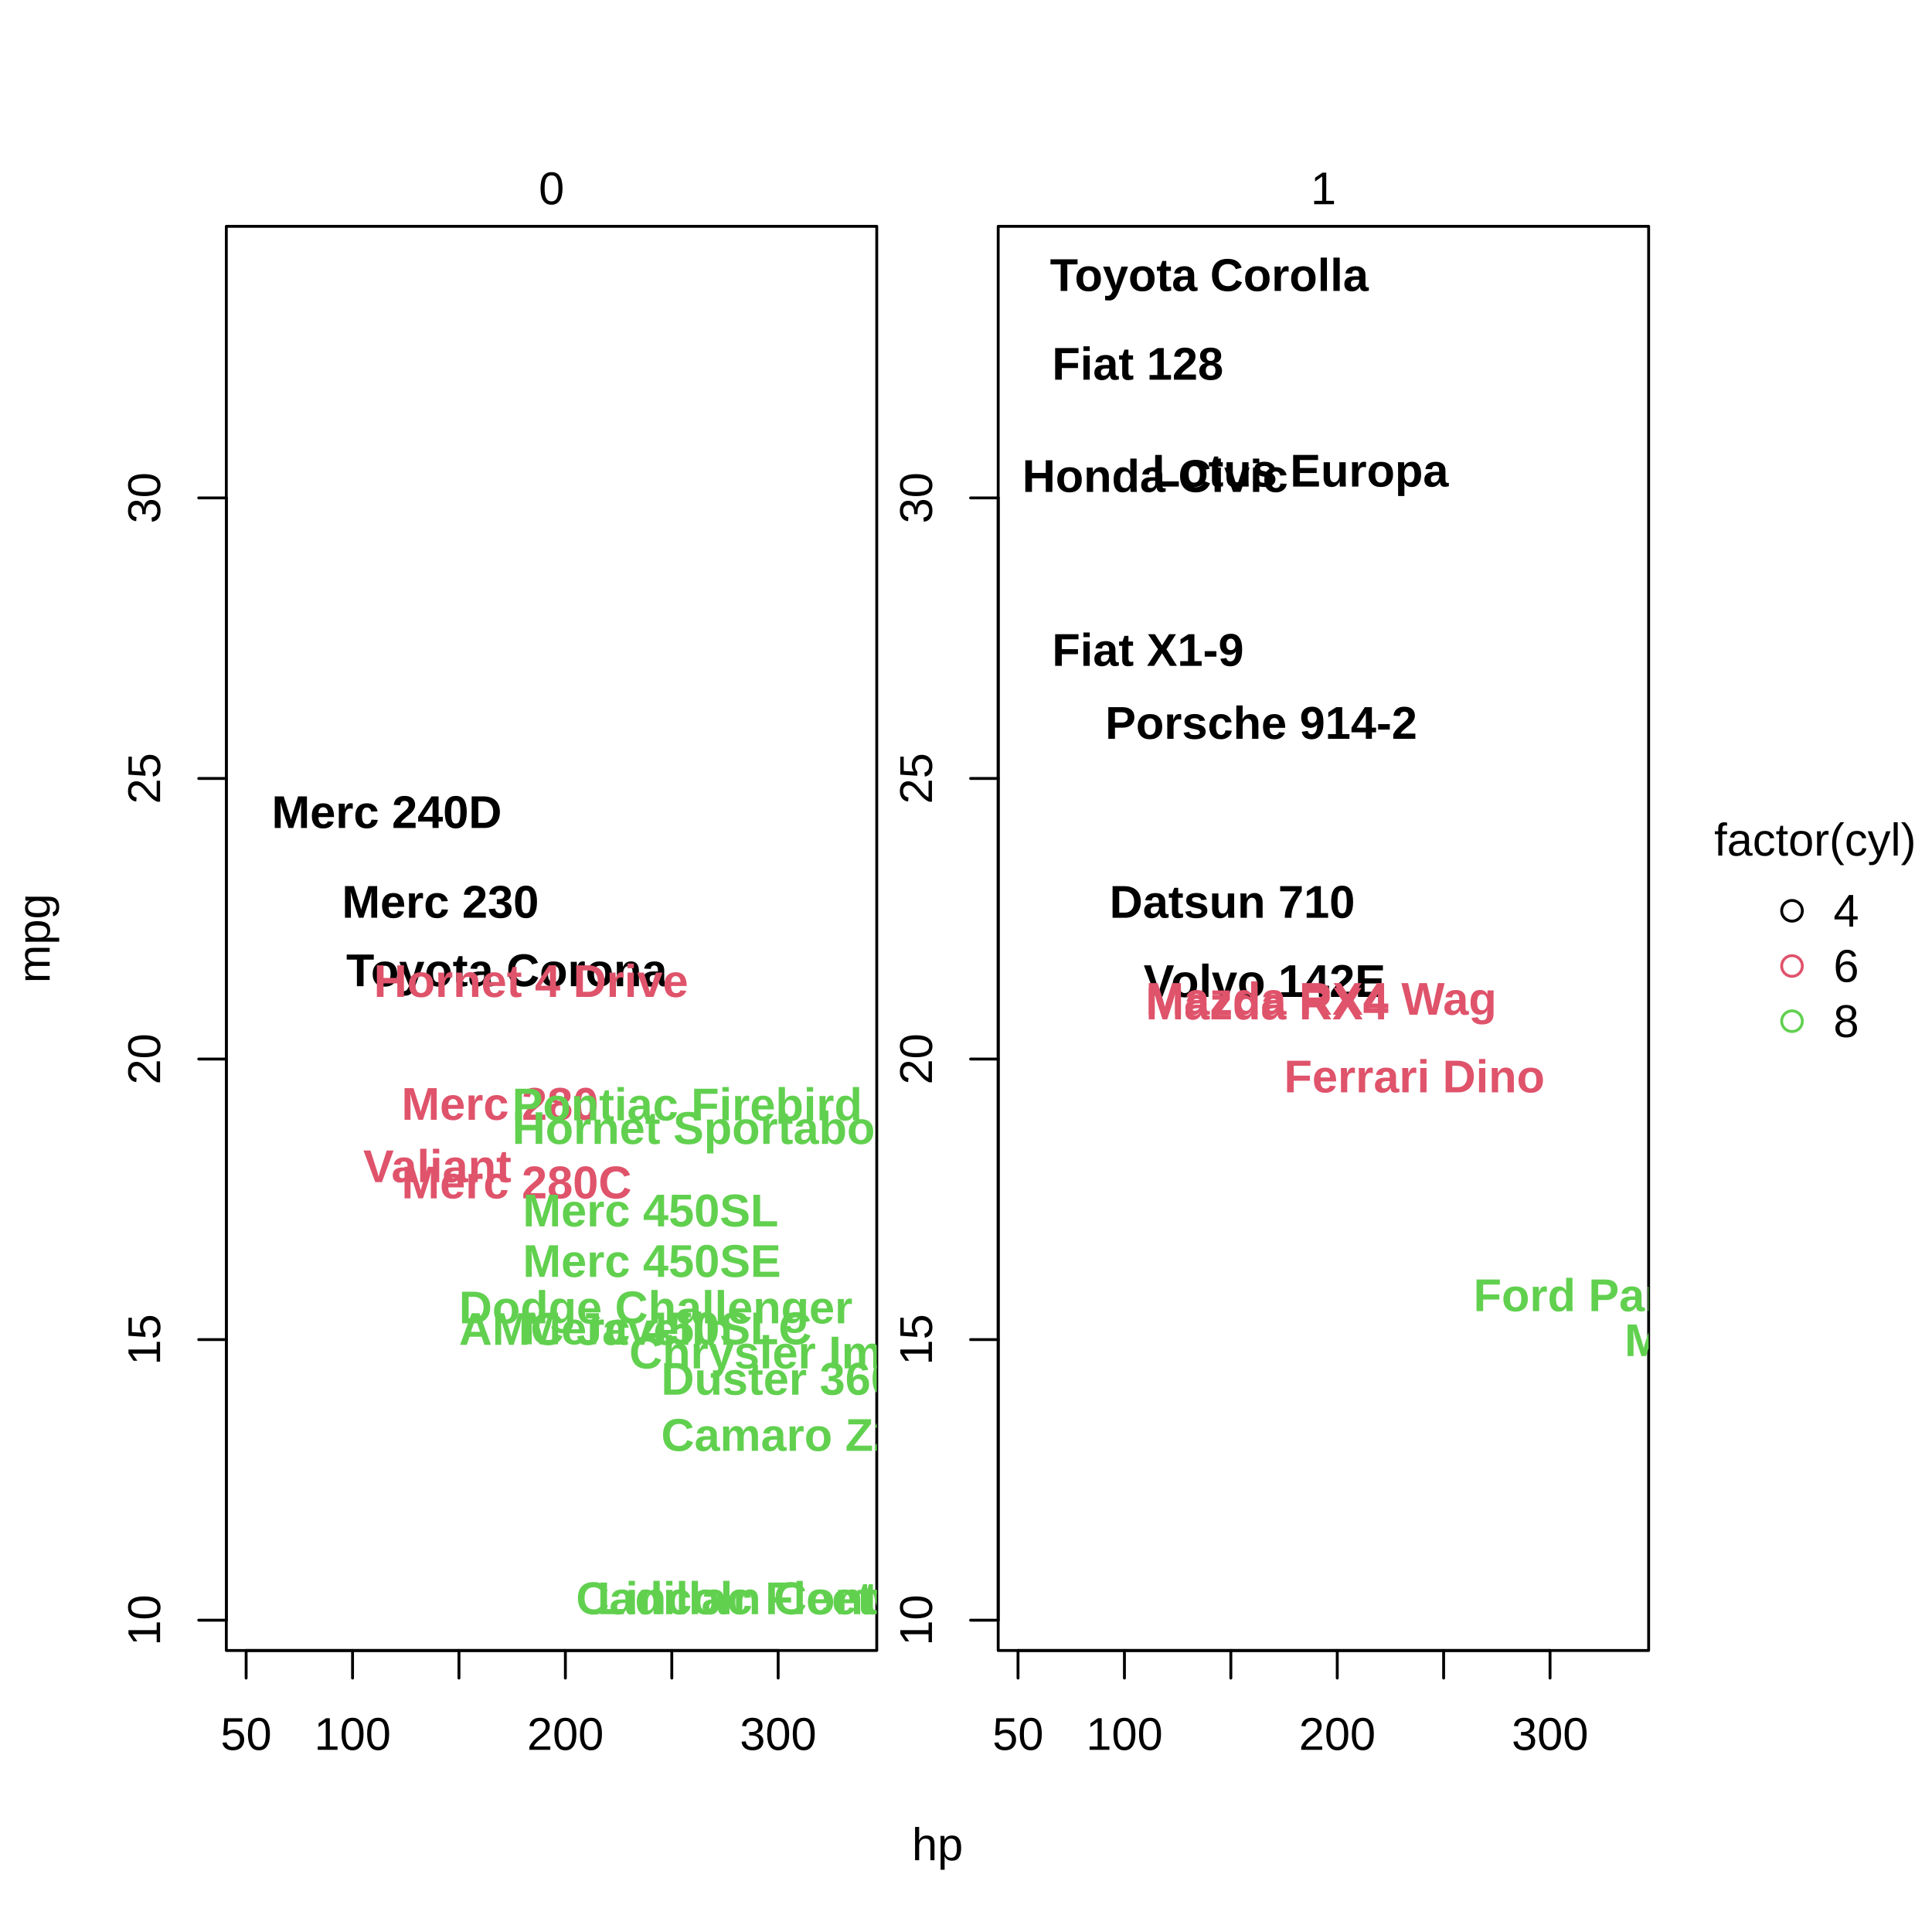
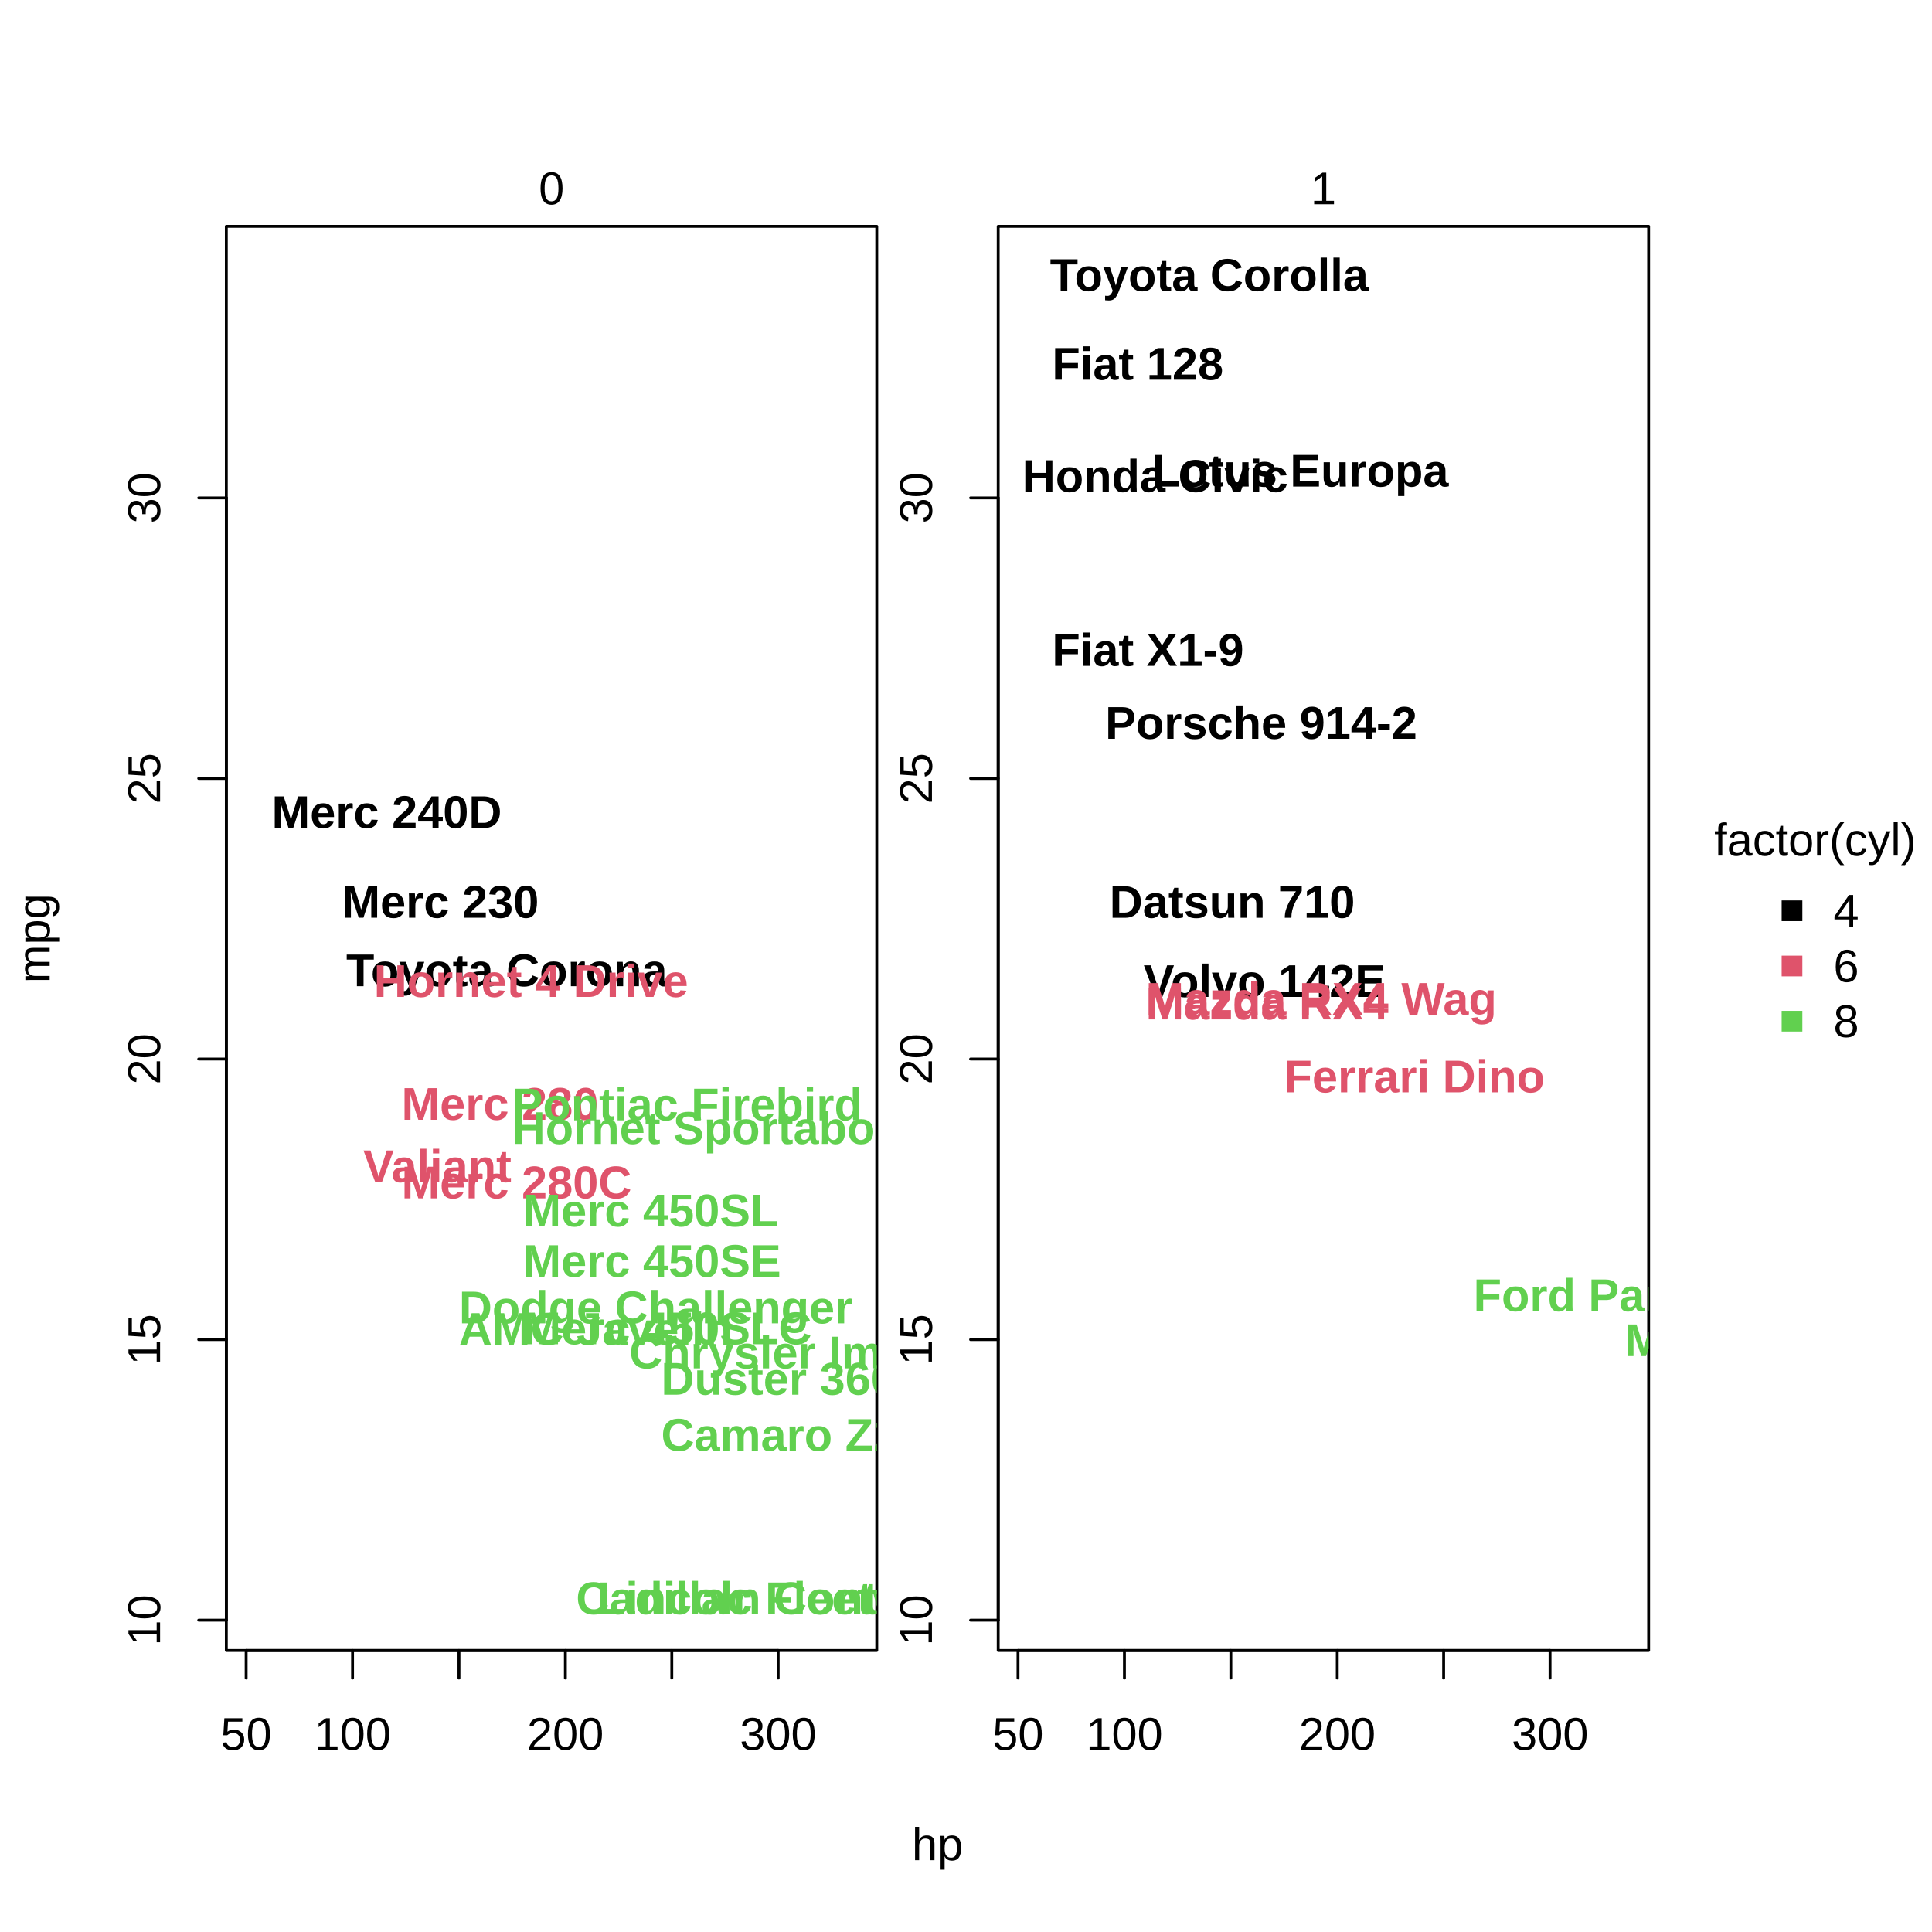
<svg xmlns="http://www.w3.org/2000/svg" class="svglite" width="504.00pt" height="504.00pt" viewBox="0 0 504.00 504.00">
  <defs>
    <style type="text/css">
    .svglite line, .svglite polyline, .svglite polygon, .svglite path, .svglite rect, .svglite circle {
      fill: none;
      stroke: #000000;
      stroke-linecap: round;
      stroke-linejoin: round;
      stroke-miterlimit: 10.00;
    }
    .svglite text {
      white-space: pre;
    }
  </style>
  </defs>
  <rect width="100%" height="100%" style="stroke: none; fill: #FFFFFF;" />
  <defs>
    <clipPath id="cpMC4wMHw1MDQuMDB8MC4wMHw1MDQuMDA=">
      <rect x="0.00" y="0.00" width="504.00" height="504.00" />
    </clipPath>
  </defs>
  <g clip-path="url(#cpMC4wMHw1MDQuMDB8MC4wMHw1MDQuMDA=)">
-     <circle cx="467.48" cy="237.60" r="2.70" style="stroke-width: 0.75;" />
-     <circle cx="467.48" cy="252.00" r="2.70" style="stroke-width: 0.75; stroke: #DF536B;" />
-     <circle cx="467.48" cy="266.40" r="2.70" style="stroke-width: 0.75; stroke: #61D04F;" />
+     <polygon points="464.78,240.30 470.18,240.30 470.18,234.90 464.78,234.90 " style="stroke-width: 0.75; stroke: none; fill: #000000;" />
+     <polygon points="464.78,254.70 470.18,254.70 470.18,249.30 464.78,249.30 " style="stroke-width: 0.75; stroke: none; fill: #DF536B;" />
+     <polygon points="464.78,269.10 470.18,269.10 470.18,263.70 464.78,263.70 " style="stroke-width: 0.75; stroke: none; fill: #61D04F;" />
    <text x="473.52" y="223.20" text-anchor="middle" style="font-size: 12.00px; font-family: &quot;Liberation Sans&quot;;" textLength="52.68px" lengthAdjust="spacingAndGlyphs">factor(cyl)</text>
    <text x="478.28" y="241.73" style="font-size: 12.00px; font-family: &quot;Liberation Sans&quot;;" textLength="6.67px" lengthAdjust="spacingAndGlyphs">4</text>
    <text x="478.28" y="256.13" style="font-size: 12.00px; font-family: &quot;Liberation Sans&quot;;" textLength="6.67px" lengthAdjust="spacingAndGlyphs">6</text>
    <text x="478.28" y="270.53" style="font-size: 12.00px; font-family: &quot;Liberation Sans&quot;;" textLength="6.67px" lengthAdjust="spacingAndGlyphs">8</text>
  </g>
  <defs>
    <clipPath id="cpMC4wMHw0MzAuMDh8MC4wMHw1MDQuMDA=">
      <rect x="0.00" y="0.00" width="430.08" height="504.00" />
    </clipPath>
  </defs>
  <g clip-path="url(#cpMC4wMHw0MzAuMDh8MC4wMHw1MDQuMDA=)">
    <text x="244.56" y="485.28" text-anchor="middle" style="font-size: 12.00px; font-family: &quot;Liberation Sans&quot;;" textLength="13.35px" lengthAdjust="spacingAndGlyphs">hp</text>
    <text transform="translate(12.96,244.80) rotate(-90)" text-anchor="middle" style="font-size: 12.00px; font-family: &quot;Liberation Sans&quot;;" textLength="23.35px" lengthAdjust="spacingAndGlyphs">mpg</text>
  </g>
  <defs>
    <clipPath id="cpNTkuMDR8MjI4LjcyfDU5LjA0fDQzMC41Ng==">
      <rect x="59.04" y="59.04" width="169.68" height="371.52" />
    </clipPath>
  </defs>
  <g clip-path="url(#cpNTkuMDR8MjI4LjcyfDU5LjA0fDQzMC41Ng==)">
</g>
  <g clip-path="url(#cpMC4wMHw1MDQuMDB8MC4wMHw1MDQuMDA=)">
    <line x1="64.21" y1="430.56" x2="203.00" y2="430.56" style="stroke-width: 0.75;" />
    <line x1="64.21" y1="430.56" x2="64.21" y2="437.76" style="stroke-width: 0.75;" />
    <line x1="91.97" y1="430.56" x2="91.97" y2="437.76" style="stroke-width: 0.75;" />
    <line x1="119.73" y1="430.56" x2="119.73" y2="437.76" style="stroke-width: 0.75;" />
    <line x1="147.49" y1="430.56" x2="147.49" y2="437.76" style="stroke-width: 0.75;" />
    <line x1="175.25" y1="430.56" x2="175.25" y2="437.76" style="stroke-width: 0.75;" />
    <line x1="203.00" y1="430.56" x2="203.00" y2="437.76" style="stroke-width: 0.75;" />
    <text x="64.21" y="456.48" text-anchor="middle" style="font-size: 12.00px; font-family: &quot;Liberation Sans&quot;;" textLength="13.35px" lengthAdjust="spacingAndGlyphs">50</text>
    <text x="91.97" y="456.48" text-anchor="middle" style="font-size: 12.00px; font-family: &quot;Liberation Sans&quot;;" textLength="20.02px" lengthAdjust="spacingAndGlyphs">100</text>
    <text x="147.49" y="456.48" text-anchor="middle" style="font-size: 12.00px; font-family: &quot;Liberation Sans&quot;;" textLength="20.02px" lengthAdjust="spacingAndGlyphs">200</text>
    <text x="203.00" y="456.48" text-anchor="middle" style="font-size: 12.00px; font-family: &quot;Liberation Sans&quot;;" textLength="20.02px" lengthAdjust="spacingAndGlyphs">300</text>
    <line x1="59.04" y1="422.66" x2="59.04" y2="129.89" style="stroke-width: 0.75;" />
    <line x1="59.04" y1="422.66" x2="51.84" y2="422.66" style="stroke-width: 0.75;" />
    <line x1="59.04" y1="349.46" x2="51.84" y2="349.46" style="stroke-width: 0.75;" />
    <line x1="59.04" y1="276.27" x2="51.84" y2="276.27" style="stroke-width: 0.75;" />
    <line x1="59.04" y1="203.08" x2="51.84" y2="203.08" style="stroke-width: 0.75;" />
    <line x1="59.04" y1="129.89" x2="51.84" y2="129.89" style="stroke-width: 0.75;" />
    <text transform="translate(41.76,422.66) rotate(-90)" text-anchor="middle" style="font-size: 12.00px; font-family: &quot;Liberation Sans&quot;;" textLength="13.35px" lengthAdjust="spacingAndGlyphs">10</text>
    <text transform="translate(41.76,349.46) rotate(-90)" text-anchor="middle" style="font-size: 12.00px; font-family: &quot;Liberation Sans&quot;;" textLength="13.35px" lengthAdjust="spacingAndGlyphs">15</text>
    <text transform="translate(41.76,276.27) rotate(-90)" text-anchor="middle" style="font-size: 12.00px; font-family: &quot;Liberation Sans&quot;;" textLength="13.35px" lengthAdjust="spacingAndGlyphs">20</text>
    <text transform="translate(41.76,203.08) rotate(-90)" text-anchor="middle" style="font-size: 12.00px; font-family: &quot;Liberation Sans&quot;;" textLength="13.35px" lengthAdjust="spacingAndGlyphs">25</text>
    <text transform="translate(41.76,129.89) rotate(-90)" text-anchor="middle" style="font-size: 12.00px; font-family: &quot;Liberation Sans&quot;;" textLength="13.35px" lengthAdjust="spacingAndGlyphs">30</text>
    <rect x="59.04" y="43.20" width="169.68" height="15.84" style="stroke-width: 0.75; stroke: none;" />
    <text x="143.88" y="53.28" text-anchor="middle" style="font-size: 12.00px; font-family: &quot;Liberation Sans&quot;;" textLength="6.67px" lengthAdjust="spacingAndGlyphs">0</text>
    <polygon points="59.04,430.56 228.72,430.56 228.72,59.04 59.04,59.04 " style="stroke-width: 0.75;" />
  </g>
  <defs>
    <clipPath id="cpMjYwLjQwfDQzMC4wOHw1OS4wNHw0MzAuNTY=">
      <rect x="260.40" y="59.04" width="169.68" height="371.52" />
    </clipPath>
  </defs>
  <g clip-path="url(#cpMjYwLjQwfDQzMC4wOHw1OS4wNHw0MzAuNTY=)">
</g>
  <g clip-path="url(#cpMC4wMHw1MDQuMDB8MC4wMHw1MDQuMDA=)">
    <line x1="265.57" y1="430.56" x2="404.36" y2="430.56" style="stroke-width: 0.75;" />
    <line x1="265.57" y1="430.56" x2="265.57" y2="437.76" style="stroke-width: 0.75;" />
    <line x1="293.33" y1="430.56" x2="293.33" y2="437.76" style="stroke-width: 0.75;" />
    <line x1="321.09" y1="430.56" x2="321.09" y2="437.76" style="stroke-width: 0.75;" />
    <line x1="348.85" y1="430.56" x2="348.85" y2="437.76" style="stroke-width: 0.75;" />
    <line x1="376.60" y1="430.56" x2="376.60" y2="437.76" style="stroke-width: 0.75;" />
    <line x1="404.36" y1="430.56" x2="404.36" y2="437.76" style="stroke-width: 0.75;" />
    <text x="265.57" y="456.48" text-anchor="middle" style="font-size: 12.00px; font-family: &quot;Liberation Sans&quot;;" textLength="13.35px" lengthAdjust="spacingAndGlyphs">50</text>
    <text x="293.33" y="456.48" text-anchor="middle" style="font-size: 12.00px; font-family: &quot;Liberation Sans&quot;;" textLength="20.02px" lengthAdjust="spacingAndGlyphs">100</text>
    <text x="348.85" y="456.48" text-anchor="middle" style="font-size: 12.00px; font-family: &quot;Liberation Sans&quot;;" textLength="20.02px" lengthAdjust="spacingAndGlyphs">200</text>
    <text x="404.36" y="456.48" text-anchor="middle" style="font-size: 12.00px; font-family: &quot;Liberation Sans&quot;;" textLength="20.02px" lengthAdjust="spacingAndGlyphs">300</text>
    <line x1="260.40" y1="422.66" x2="260.40" y2="129.89" style="stroke-width: 0.75;" />
    <line x1="260.40" y1="422.66" x2="253.20" y2="422.66" style="stroke-width: 0.75;" />
    <line x1="260.40" y1="349.46" x2="253.20" y2="349.46" style="stroke-width: 0.75;" />
    <line x1="260.40" y1="276.27" x2="253.20" y2="276.27" style="stroke-width: 0.75;" />
    <line x1="260.40" y1="203.08" x2="253.20" y2="203.08" style="stroke-width: 0.75;" />
    <line x1="260.40" y1="129.89" x2="253.20" y2="129.89" style="stroke-width: 0.75;" />
    <text transform="translate(243.12,422.66) rotate(-90)" text-anchor="middle" style="font-size: 12.00px; font-family: &quot;Liberation Sans&quot;;" textLength="13.35px" lengthAdjust="spacingAndGlyphs">10</text>
    <text transform="translate(243.12,349.46) rotate(-90)" text-anchor="middle" style="font-size: 12.00px; font-family: &quot;Liberation Sans&quot;;" textLength="13.35px" lengthAdjust="spacingAndGlyphs">15</text>
    <text transform="translate(243.12,276.27) rotate(-90)" text-anchor="middle" style="font-size: 12.00px; font-family: &quot;Liberation Sans&quot;;" textLength="13.35px" lengthAdjust="spacingAndGlyphs">20</text>
    <text transform="translate(243.12,203.08) rotate(-90)" text-anchor="middle" style="font-size: 12.00px; font-family: &quot;Liberation Sans&quot;;" textLength="13.35px" lengthAdjust="spacingAndGlyphs">25</text>
    <text transform="translate(243.12,129.89) rotate(-90)" text-anchor="middle" style="font-size: 12.00px; font-family: &quot;Liberation Sans&quot;;" textLength="13.35px" lengthAdjust="spacingAndGlyphs">30</text>
    <rect x="260.40" y="43.20" width="169.68" height="15.84" style="stroke-width: 0.75; stroke: none;" />
    <text x="345.24" y="53.28" text-anchor="middle" style="font-size: 12.00px; font-family: &quot;Liberation Sans&quot;;" textLength="6.67px" lengthAdjust="spacingAndGlyphs">1</text>
    <polygon points="260.40,430.56 430.08,430.56 430.08,59.04 260.40,59.04 " style="stroke-width: 0.75;" />
  </g>
  <g clip-path="url(#cpNTkuMDR8MjI4LjcyfDU5LjA0fDQzMC41Ng==)">
    <text x="70.88" y="216.00" style="font-size: 12.00px; font-weight: bold; font-family: &quot;Liberation Sans&quot;;" textLength="60.05px" lengthAdjust="spacingAndGlyphs">Merc 240D</text>
    <text x="89.20" y="239.41" style="font-size: 12.00px; font-weight: bold; font-family: &quot;Liberation Sans&quot;;" textLength="51.38px" lengthAdjust="spacingAndGlyphs">Merc 230</text>
    <text x="90.31" y="257.26" style="font-size: 12.00px; font-weight: bold; font-family: &quot;Liberation Sans&quot;;" textLength="83.78px" lengthAdjust="spacingAndGlyphs">Toyota Corona</text>
  </g>
  <g clip-path="url(#cpMjYwLjQwfDQzMC4wOHw1OS4wNHw0MzAuNTY=)">
    <text x="289.44" y="239.42" style="font-size: 12.00px; font-weight: bold; font-family: &quot;Liberation Sans&quot;;" textLength="64.03px" lengthAdjust="spacingAndGlyphs">Datsun 710</text>
    <text x="274.46" y="99.05" style="font-size: 12.00px; font-weight: bold; font-family: &quot;Liberation Sans&quot;;" textLength="44.69px" lengthAdjust="spacingAndGlyphs">Fiat 128</text>
    <text x="266.68" y="128.33" style="font-size: 12.00px; font-weight: bold; font-family: &quot;Liberation Sans&quot;;" textLength="69.35px" lengthAdjust="spacingAndGlyphs">Honda Civic</text>
    <text x="273.90" y="75.90" style="font-size: 12.00px; font-weight: bold; font-family: &quot;Liberation Sans&quot;;" textLength="83.12px" lengthAdjust="spacingAndGlyphs">Toyota Corolla</text>
    <text x="274.46" y="173.70" style="font-size: 12.00px; font-weight: bold; font-family: &quot;Liberation Sans&quot;;" textLength="50.02px" lengthAdjust="spacingAndGlyphs">Fiat X1-9</text>
    <text x="288.33" y="192.73" style="font-size: 12.00px; font-weight: bold; font-family: &quot;Liberation Sans&quot;;" textLength="81.39px" lengthAdjust="spacingAndGlyphs">Porsche 914-2</text>
    <text x="300.55" y="126.92" style="font-size: 12.00px; font-weight: bold; font-family: &quot;Liberation Sans&quot;;" textLength="77.34px" lengthAdjust="spacingAndGlyphs">Lotus Europa</text>
    <text x="298.33" y="260.07" style="font-size: 12.00px; font-weight: bold; font-family: &quot;Liberation Sans&quot;;" textLength="63.14px" lengthAdjust="spacingAndGlyphs">Volvo 142E</text>
  </g>
  <g clip-path="url(#cpNTkuMDR8MjI4LjcyfDU5LjA0fDQzMC41Ng==)">
    <text x="97.52" y="260.07" style="font-size: 12.00px; font-weight: bold;fill: #DF536B; font-family: &quot;Liberation Sans&quot;;" textLength="82.04px" lengthAdjust="spacingAndGlyphs">Hornet 4 Drive</text>
    <text x="94.75" y="308.38" style="font-size: 12.00px; font-weight: bold;fill: #DF536B; font-family: &quot;Liberation Sans&quot;;" textLength="38.69px" lengthAdjust="spacingAndGlyphs">Valiant</text>
    <text x="104.74" y="292.12" style="font-size: 12.00px; font-weight: bold;fill: #DF536B; font-family: &quot;Liberation Sans&quot;;" textLength="51.38px" lengthAdjust="spacingAndGlyphs">Merc 280</text>
    <text x="104.74" y="312.61" style="font-size: 12.00px; font-weight: bold;fill: #DF536B; font-family: &quot;Liberation Sans&quot;;" textLength="60.05px" lengthAdjust="spacingAndGlyphs">Merc 280C</text>
  </g>
  <g clip-path="url(#cpMjYwLjQwfDQzMC4wOHw1OS4wNHw0MzAuNTY=)">
    <text x="298.88" y="265.93" style="font-size: 12.00px; font-weight: bold;fill: #DF536B; font-family: &quot;Liberation Sans&quot;;" textLength="63.37px" lengthAdjust="spacingAndGlyphs">Mazda RX4</text>
    <text x="298.88" y="264.71" style="font-size: 12.00px; font-weight: bold;fill: #DF536B; font-family: &quot;Liberation Sans&quot;;" textLength="91.58px" lengthAdjust="spacingAndGlyphs">Mazda RX4 Wag</text>
    <text x="334.97" y="284.96" style="font-size: 12.00px; font-weight: bold;fill: #DF536B; font-family: &quot;Liberation Sans&quot;;" textLength="68.03px" lengthAdjust="spacingAndGlyphs">Ferrari Dino</text>
  </g>
  <g clip-path="url(#cpNTkuMDR8MjI4LjcyfDU5LjA0fDQzMC41Ng==)">
    <text x="133.61" y="298.41" style="font-size: 12.00px; font-weight: bold;fill: #61D04F; font-family: &quot;Liberation Sans&quot;;" textLength="106.00px" lengthAdjust="spacingAndGlyphs">Hornet Sportabout</text>
    <text x="172.47" y="363.83" style="font-size: 12.00px; font-weight: bold;fill: #61D04F; font-family: &quot;Liberation Sans&quot;;" textLength="61.37px" lengthAdjust="spacingAndGlyphs">Duster 360</text>
    <text x="136.38" y="333.10" style="font-size: 12.00px; font-weight: bold;fill: #61D04F; font-family: &quot;Liberation Sans&quot;;" textLength="67.39px" lengthAdjust="spacingAndGlyphs">Merc 450SE</text>
    <text x="136.38" y="319.93" style="font-size: 12.00px; font-weight: bold;fill: #61D04F; font-family: &quot;Liberation Sans&quot;;" textLength="66.72px" lengthAdjust="spacingAndGlyphs">Merc 450SL</text>
    <text x="136.38" y="350.67" style="font-size: 12.00px; font-weight: bold;fill: #61D04F; font-family: &quot;Liberation Sans&quot;;" textLength="75.38px" lengthAdjust="spacingAndGlyphs">Merc 450SLC</text>
    <text x="150.26" y="421.09" style="font-size: 12.00px; font-weight: bold;fill: #61D04F; font-family: &quot;Liberation Sans&quot;;" textLength="108.69px" lengthAdjust="spacingAndGlyphs">Cadillac Fleetwood</text>
    <text x="155.82" y="421.09" style="font-size: 12.00px; font-weight: bold;fill: #61D04F; font-family: &quot;Liberation Sans&quot;;" textLength="111.99px" lengthAdjust="spacingAndGlyphs">Lincoln Continental</text>
    <text x="164.14" y="356.96" style="font-size: 12.00px; font-weight: bold;fill: #61D04F; font-family: &quot;Liberation Sans&quot;;" textLength="98.06px" lengthAdjust="spacingAndGlyphs">Chrysler Imperial</text>
    <text x="119.73" y="345.22" style="font-size: 12.00px; font-weight: bold;fill: #61D04F; font-family: &quot;Liberation Sans&quot;;" textLength="102.69px" lengthAdjust="spacingAndGlyphs">Dodge Challenger</text>
    <text x="119.73" y="350.83" style="font-size: 12.00px; font-weight: bold;fill: #61D04F; font-family: &quot;Liberation Sans&quot;;" textLength="71.37px" lengthAdjust="spacingAndGlyphs">AMC Javelin</text>
    <text x="172.47" y="378.48" style="font-size: 12.00px; font-weight: bold;fill: #61D04F; font-family: &quot;Liberation Sans&quot;;" textLength="68.70px" lengthAdjust="spacingAndGlyphs">Camaro Z28</text>
    <text x="133.61" y="292.27" style="font-size: 12.00px; font-weight: bold;fill: #61D04F; font-family: &quot;Liberation Sans&quot;;" textLength="91.35px" lengthAdjust="spacingAndGlyphs">Pontiac Firebird</text>
  </g>
  <g clip-path="url(#cpMjYwLjQwfDQzMC4wOHw1OS4wNHw0MzAuNTY=)">
    <text x="384.38" y="342.04" style="font-size: 12.00px; font-weight: bold;fill: #61D04F; font-family: &quot;Liberation Sans&quot;;" textLength="84.69px" lengthAdjust="spacingAndGlyphs">Ford Pantera L</text>
    <text x="423.79" y="353.76" style="font-size: 12.00px; font-weight: bold;fill: #61D04F; font-family: &quot;Liberation Sans&quot;;" textLength="79.38px" lengthAdjust="spacingAndGlyphs">Maserati Bora</text>
  </g>
  <defs>
    <clipPath id="cpMTAyLjI0fDQxNS42OHw4Ny44NHwzNzIuOTY=">
      <rect x="102.24" y="87.84" width="313.44" height="285.12" />
    </clipPath>
  </defs>
  <g clip-path="url(#cpMTAyLjI0fDQxNS42OHw4Ny44NHwzNzIuOTY=)">
</g>
</svg>
